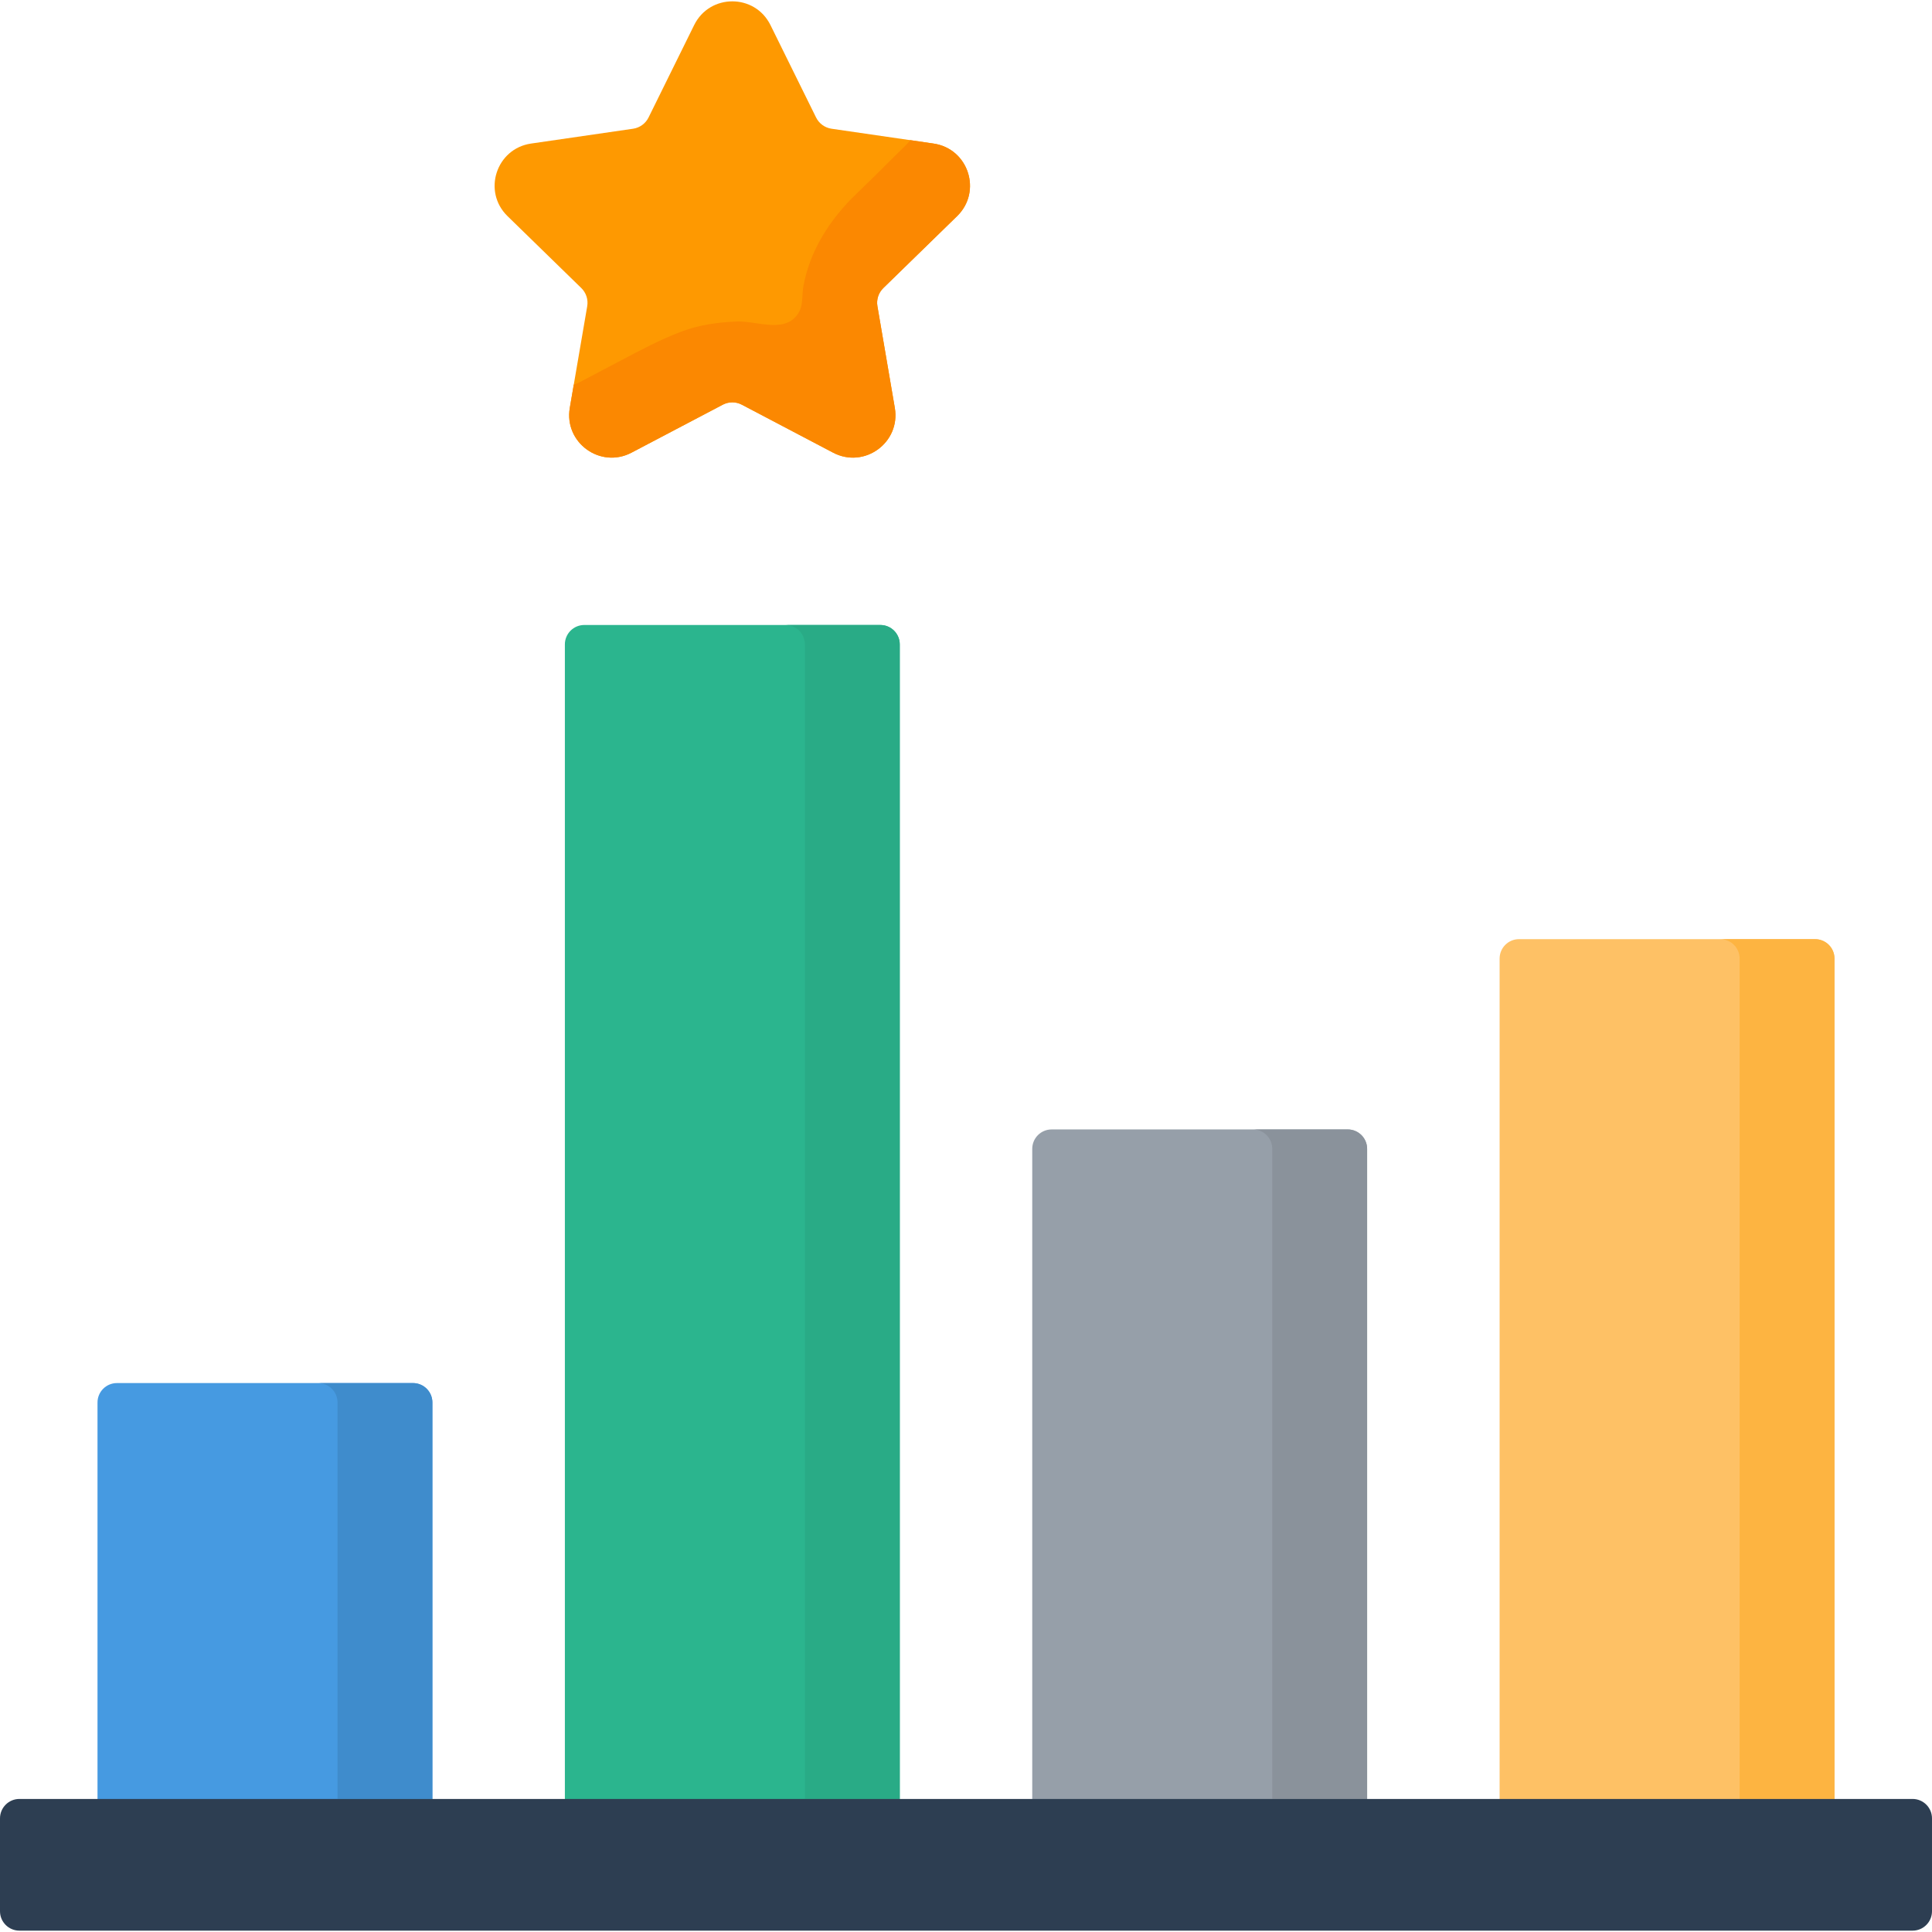
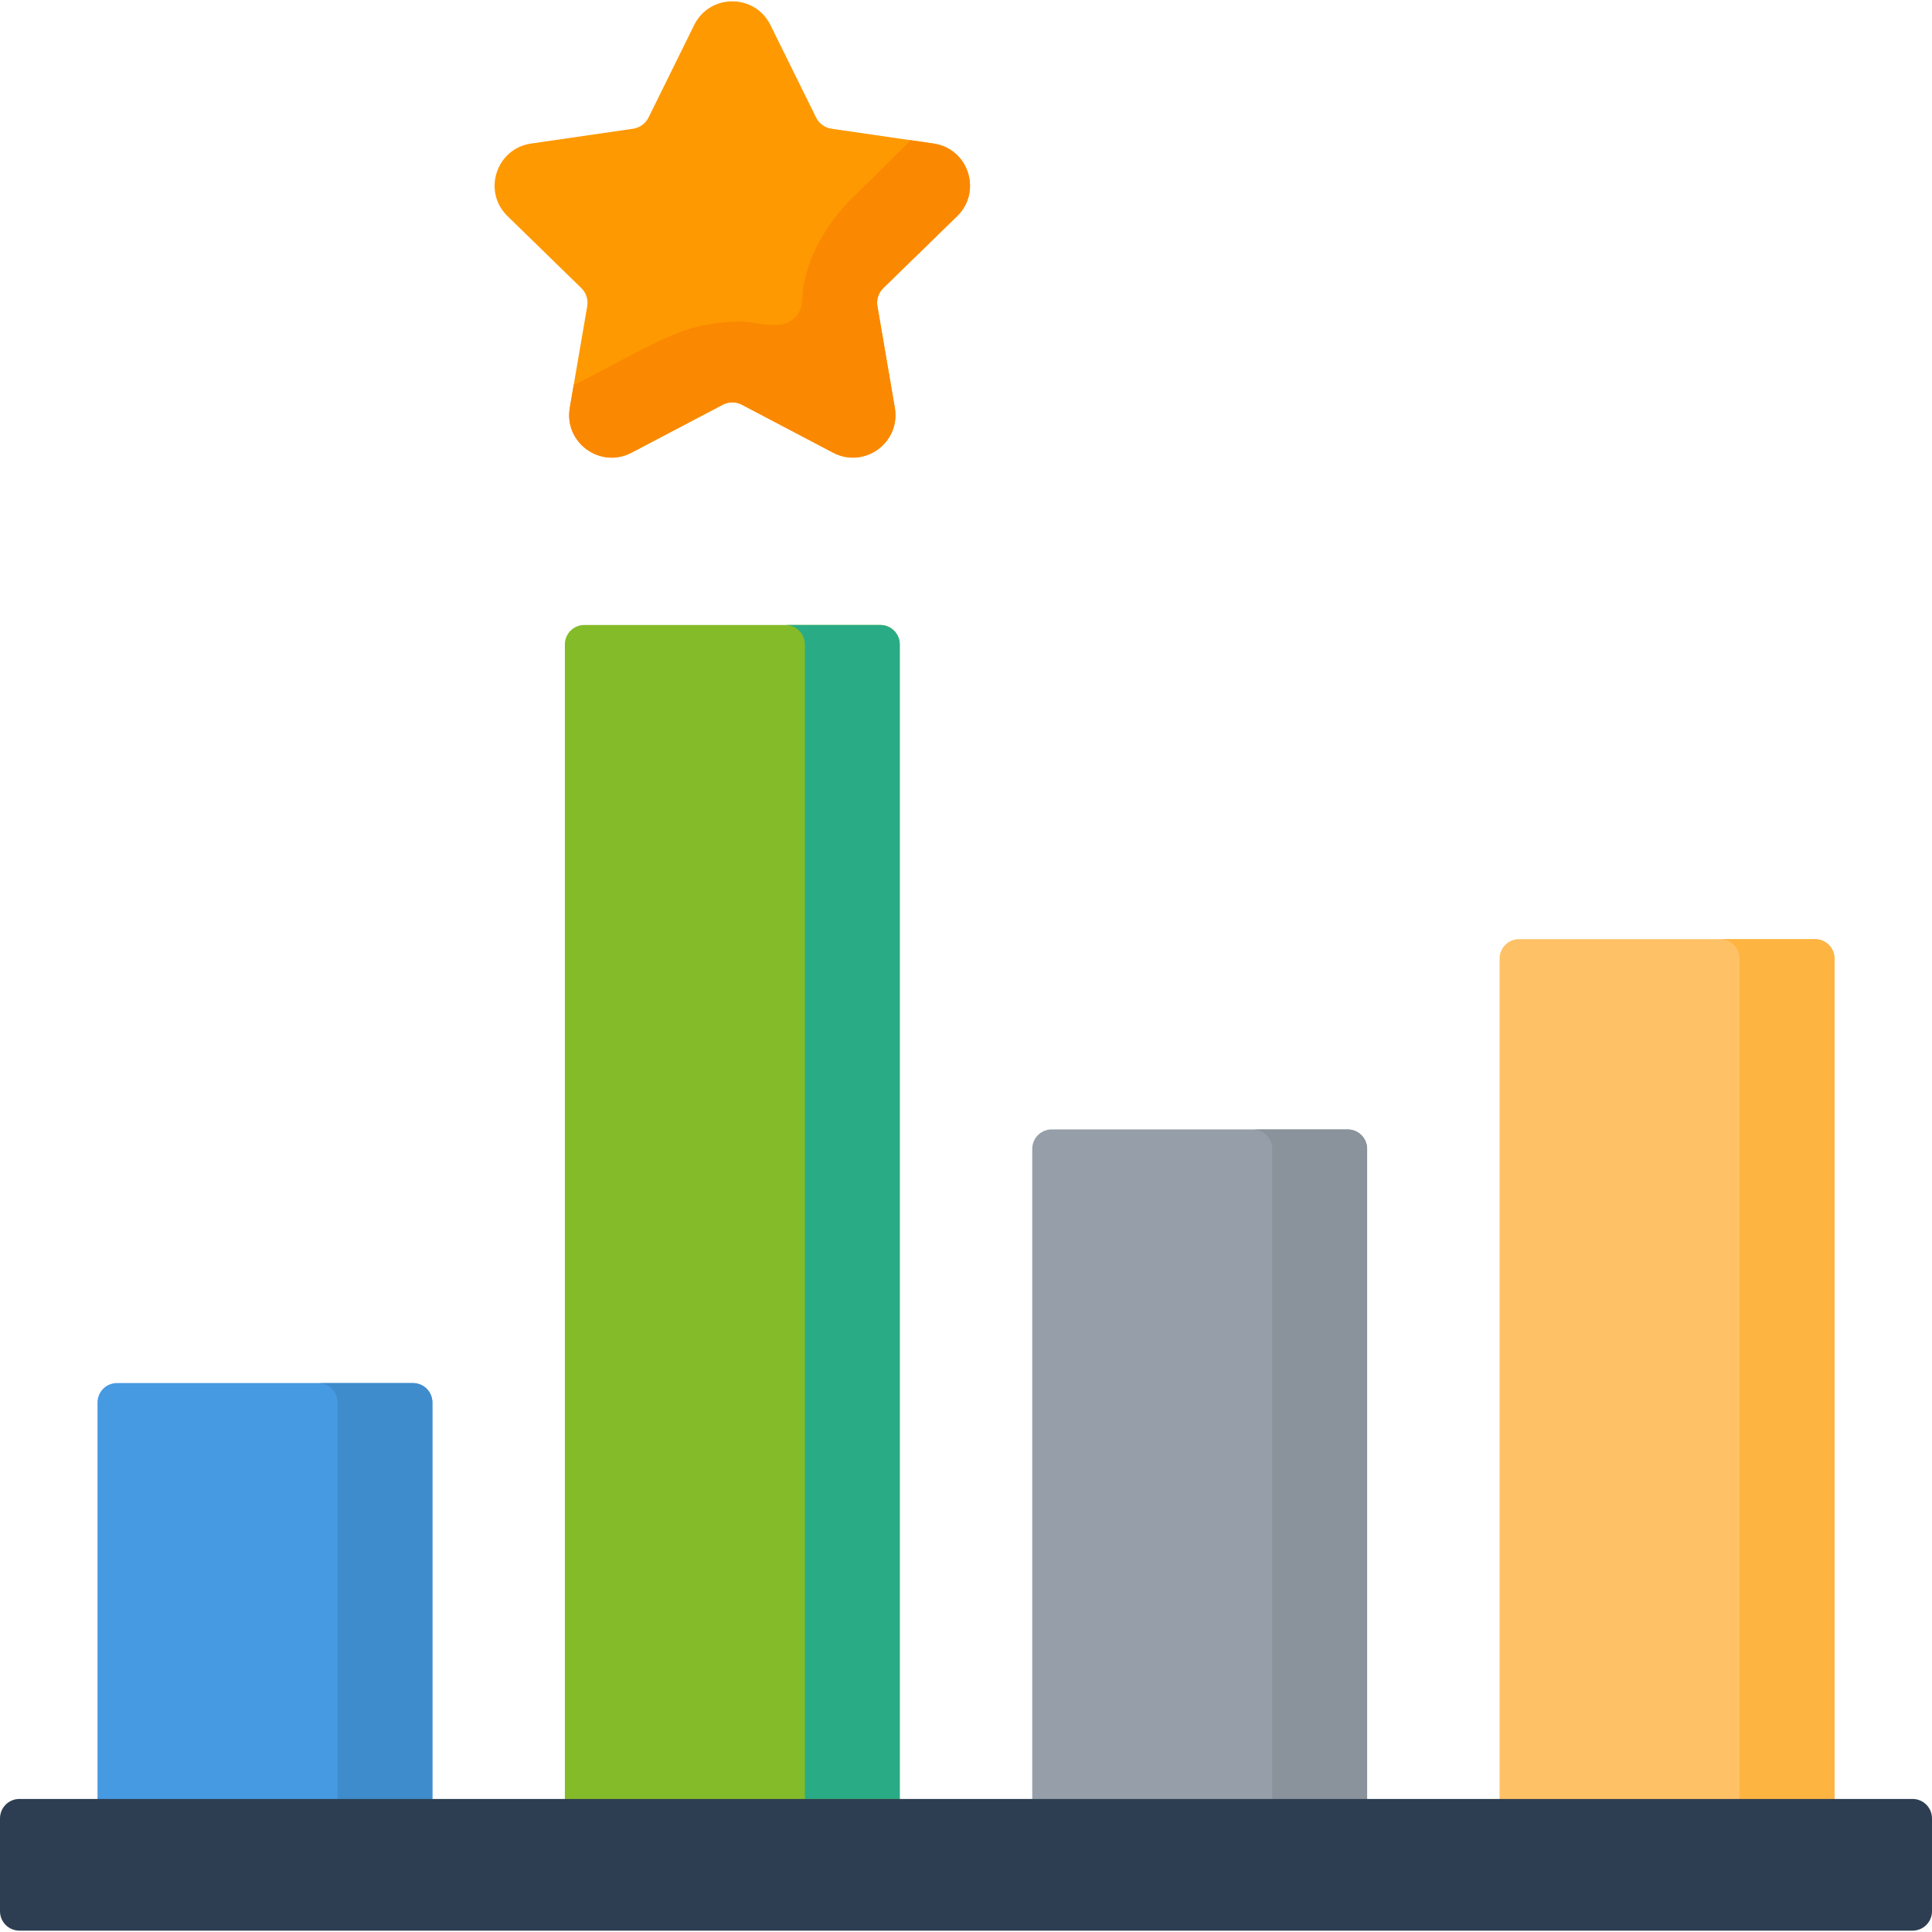
<svg xmlns="http://www.w3.org/2000/svg" width="512" height="512" viewBox="0 0 512 512" fill="none">
-   <path d="M238.445 483.429H149.697V170.773C149.697 167.931 152.001 165.628 154.842 165.628H233.3C236.142 165.628 238.445 167.932 238.445 170.773V483.429Z" fill="#2BB58E" />
+   <path d="M238.445 483.429H149.697V170.773C149.697 167.931 152.001 165.628 154.842 165.628H233.3C236.142 165.628 238.445 167.932 238.445 170.773V483.429Z" fill="#84BB29" />
  <path d="M238.444 170.777V476.739H213.305V170.777C213.305 167.926 211 165.632 208.16 165.632H233.299C236.139 165.632 238.444 167.926 238.444 170.777Z" fill="#29AB86" />
  <path d="M114.588 483.429H25.84V371.672C25.84 368.83 28.144 366.527 30.985 366.527H109.442C112.284 366.527 114.587 368.831 114.587 371.672V483.429H114.588Z" fill="#469AE1" />
  <path d="M114.586 371.676V476.739H89.447V371.676C89.447 368.825 87.142 366.531 84.302 366.531H109.441C112.281 366.531 114.586 368.825 114.586 371.676Z" fill="#3F8CCC" />
  <path d="M362.303 483.429H273.555V304.456C273.555 301.614 275.859 299.311 278.7 299.311H357.157C359.999 299.311 362.302 301.615 362.302 304.456V483.429H362.303Z" fill="#969FA9" />
  <path d="M362.301 304.46V476.74H337.162V304.46C337.162 301.609 334.857 299.315 332.017 299.315H357.156C359.996 299.314 362.301 301.609 362.301 304.46V304.46Z" fill="#8A929B" />
  <path d="M486.16 483.429H397.412V254.03C397.412 251.188 399.716 248.885 402.557 248.885H481.014C483.856 248.885 486.159 251.189 486.159 254.03V483.429H486.16Z" fill="#FEC165" />
  <path d="M486.159 254.034V476.739H461.02V254.034C461.02 251.183 458.715 248.889 455.875 248.889H481.014C483.854 248.889 486.159 251.184 486.159 254.034V254.034Z" fill="#FDB441" />
  <path d="M506.855 511.642H5.145C2.303 511.642 0 509.338 0 506.497V481.886C0 479.044 2.304 476.741 5.145 476.741H506.854C509.696 476.741 511.999 479.045 511.999 481.886V506.497C512 509.338 509.696 511.642 506.855 511.642Z" fill="#2D3E52" />
  <path d="M204.181 6.643L216.269 31.136C217.062 32.743 218.595 33.857 220.369 34.115L247.398 38.043C256.646 39.387 260.338 50.751 253.646 57.274L234.088 76.339C232.805 77.59 232.219 79.392 232.522 81.159L237.139 108.079C238.719 117.289 229.052 124.313 220.78 119.964L196.604 107.254C195.018 106.42 193.123 106.42 191.536 107.254L167.36 119.964C159.089 124.312 149.422 117.289 151.001 108.079L155.618 81.159C155.921 79.393 155.335 77.59 154.052 76.339L134.494 57.274C127.802 50.751 131.495 39.387 140.742 38.043L167.771 34.115C169.545 33.857 171.078 32.743 171.871 31.136L183.96 6.643C188.096 -1.737 200.045 -1.737 204.181 6.643V6.643Z" fill="#FE9901" />
  <path d="M234.09 76.338C232.797 77.593 232.226 79.381 232.53 81.15L237.133 108.084C238.712 117.29 229.049 124.309 220.775 119.953L196.6 107.247C195.021 106.41 193.119 106.41 191.54 107.247L167.364 119.953C159.09 124.309 149.427 117.29 151.006 108.084L152.052 101.94C152.604 101.769 153.155 101.522 153.707 101.236C157.262 99.365 160.818 97.493 164.374 95.621C169.731 92.801 175.093 89.921 180.776 87.8C185.421 86.066 190.393 85.387 195.327 85.201C200.654 85.001 208.526 88.687 211.825 82.559C212.84 80.674 212.523 78.039 212.883 75.991C214.556 66.47 220.011 57.998 227.013 51.303C231.405 47.118 235.642 42.776 239.986 38.542C240.442 38.086 240.861 37.629 241.203 37.134L247.404 38.047C256.648 39.379 260.338 50.753 253.643 57.277L234.09 76.338Z" fill="#FB8801" />
</svg>
